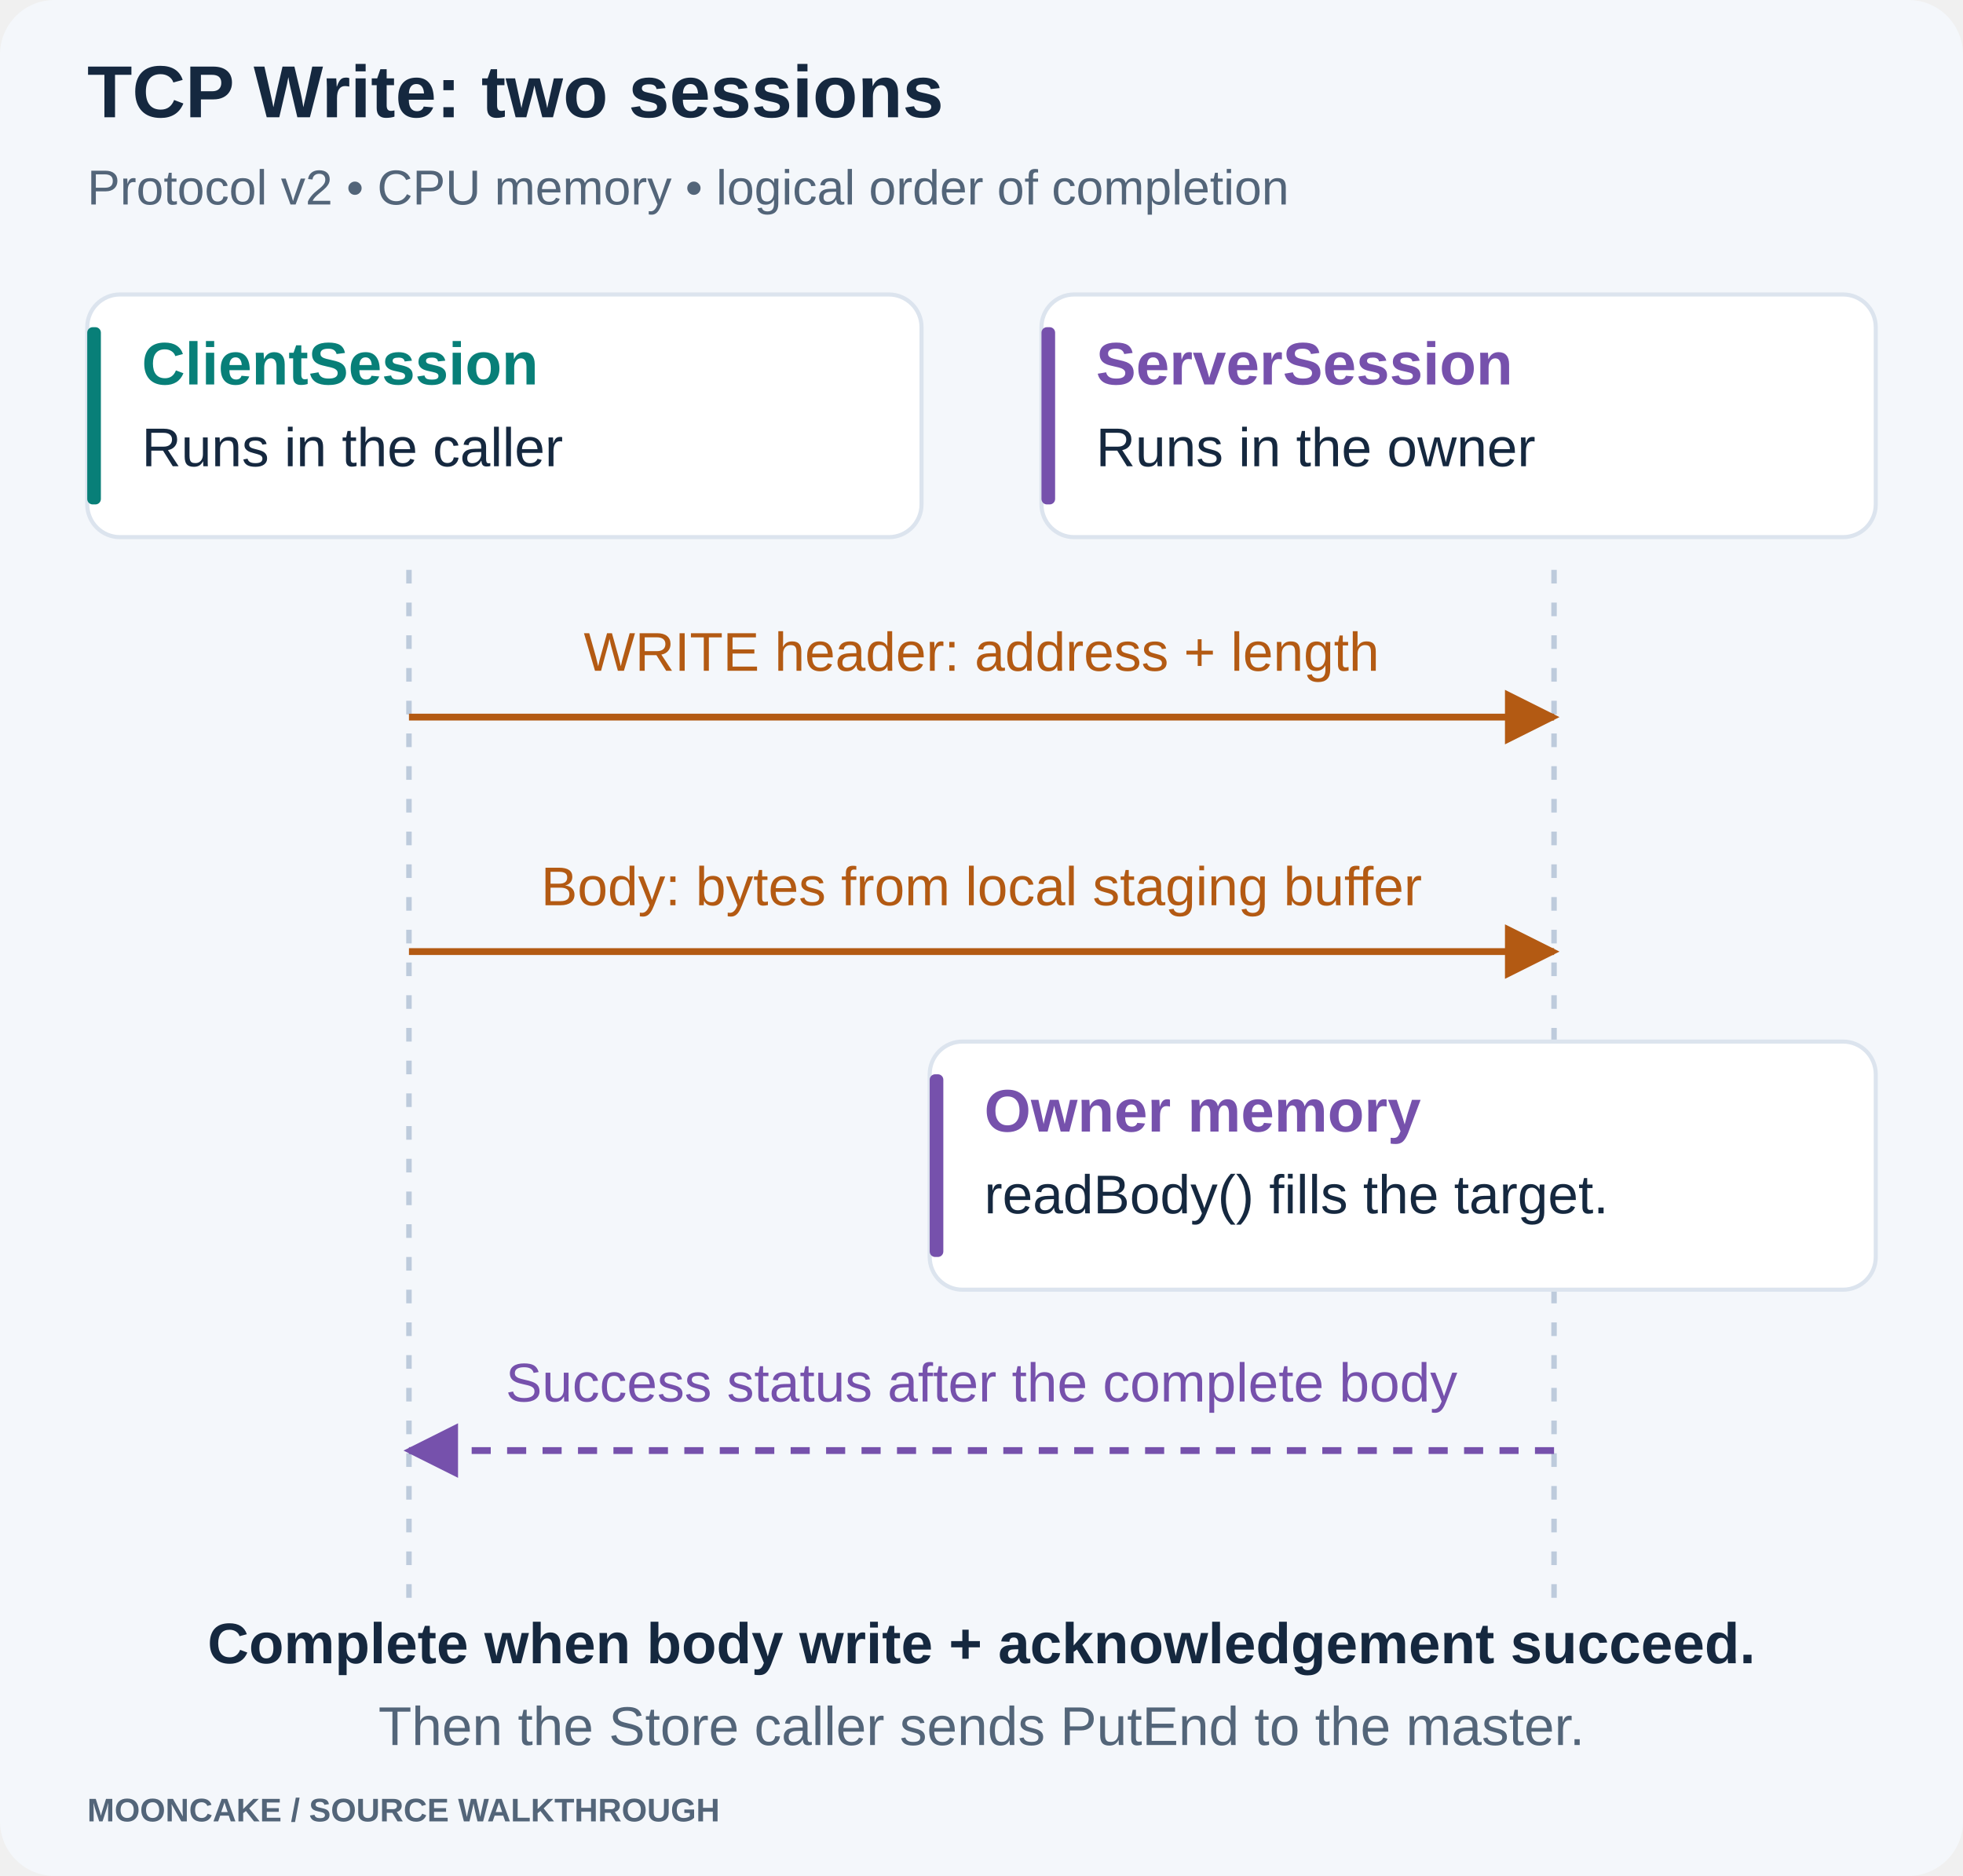
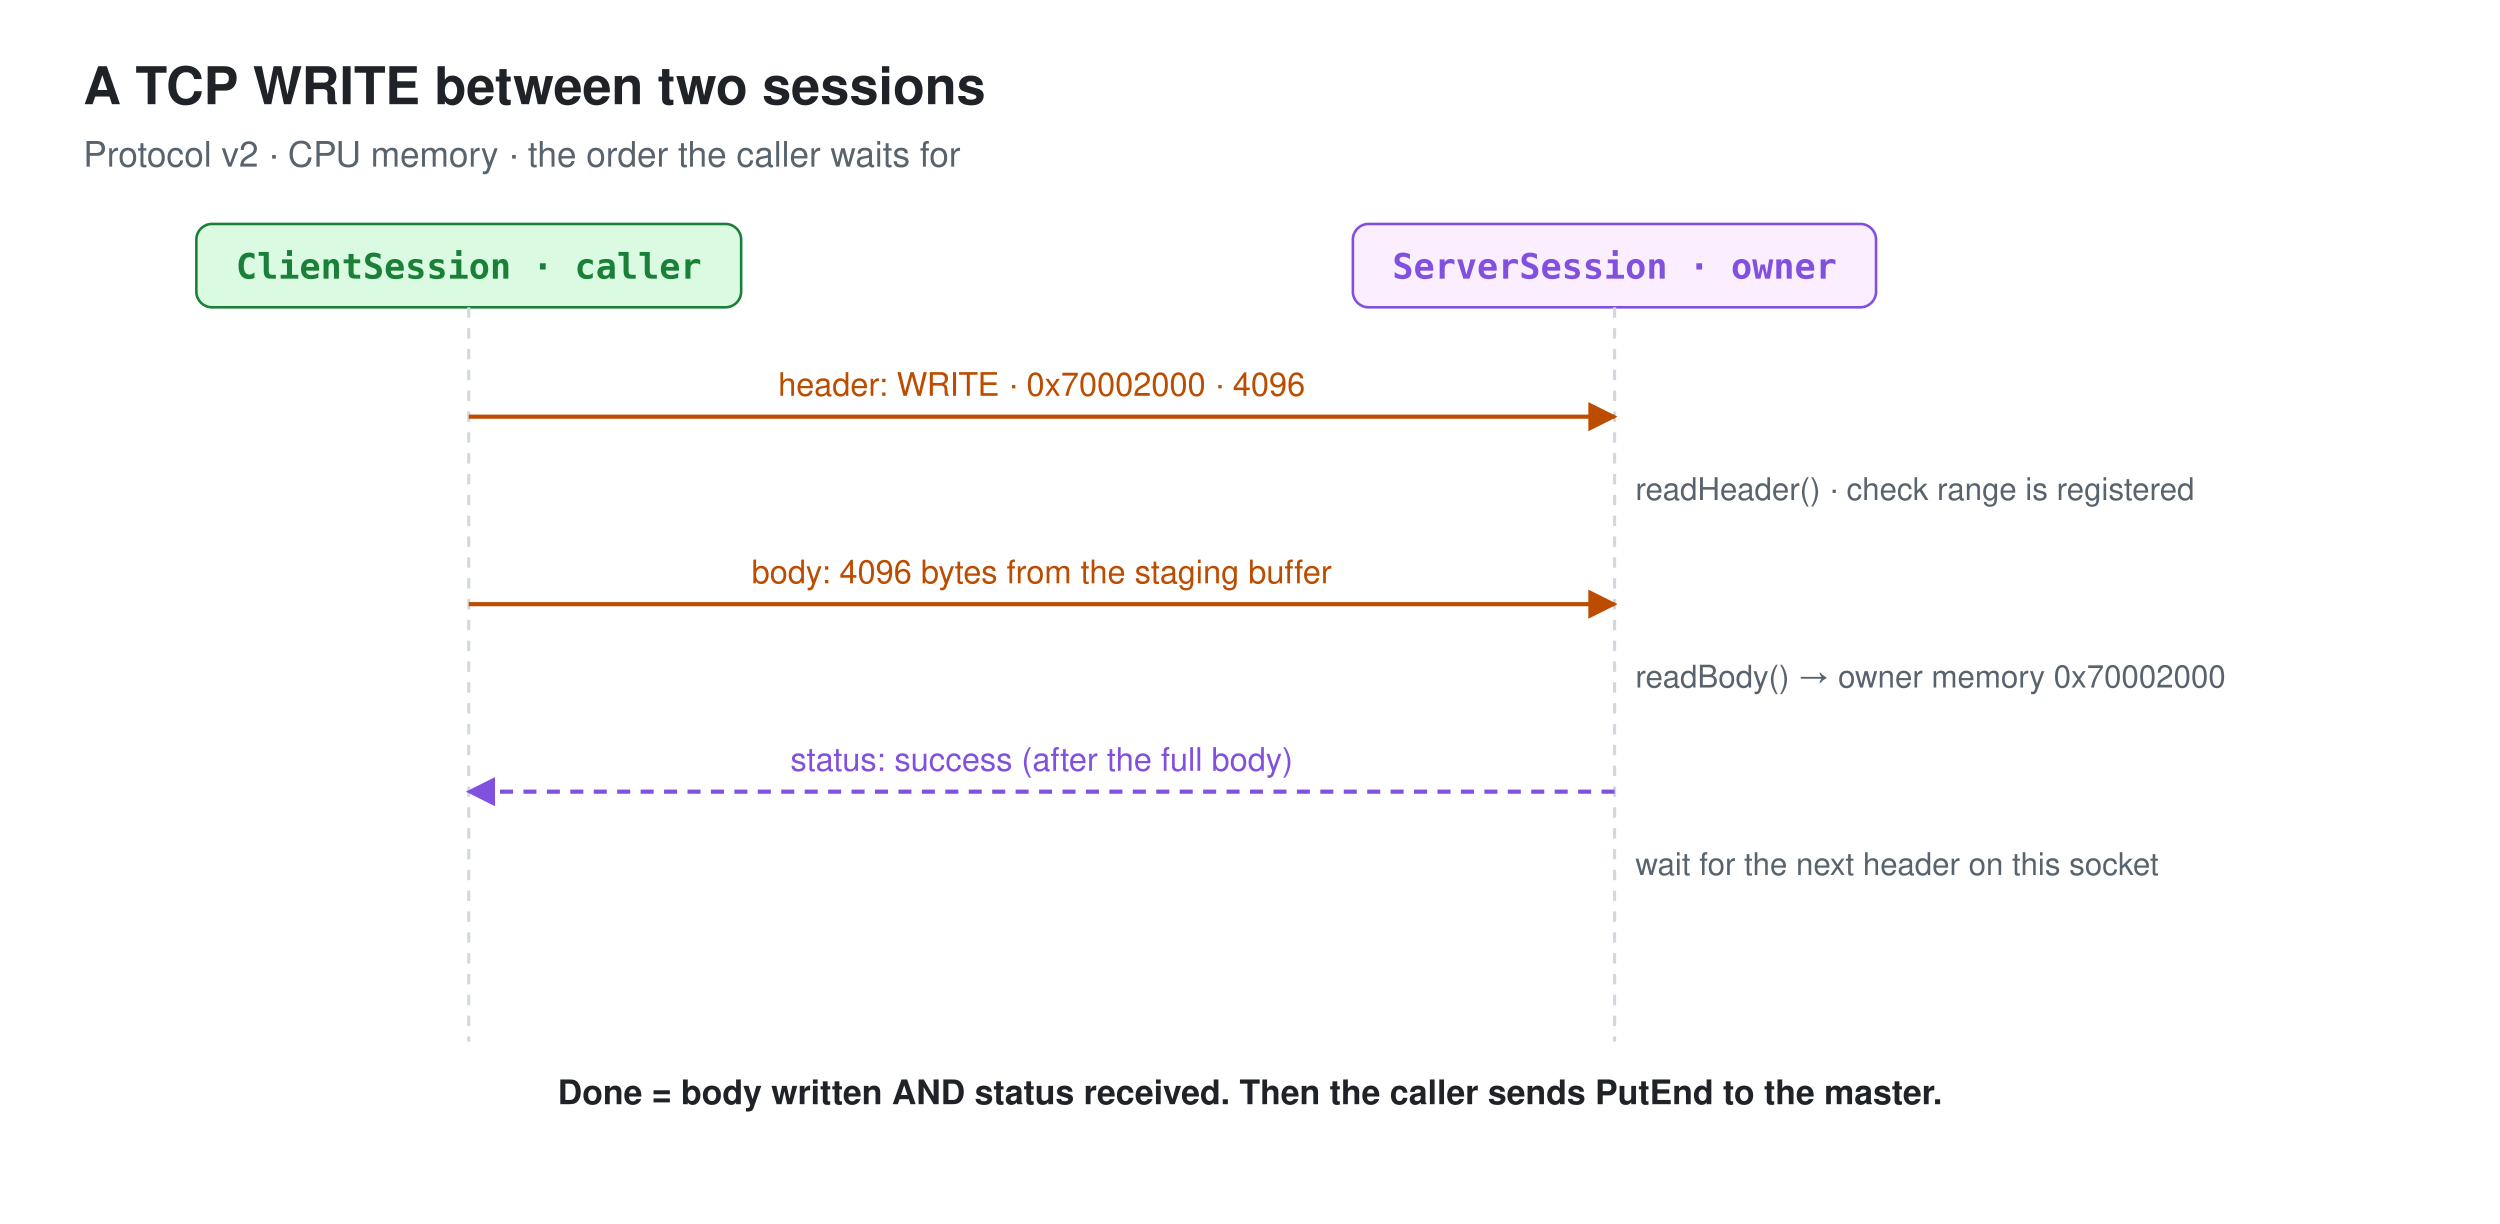
- <svg xmlns="http://www.w3.org/2000/svg" width="720" height="688" viewBox="0 0 720 688" role="img" aria-labelledby="title desc">
+ <svg xmlns="http://www.w3.org/2000/svg" width="960" height="470" viewBox="0 0 960 470" role="img" aria-labelledby="t d">
  <defs>
-     <marker id="arrow" viewBox="0 0 10 10" refX="9" refY="5" markerWidth="8" markerHeight="8" orient="auto-start-reverse">
-       <path d="M 0 0 L 10 5 L 0 10 z" fill="context-stroke" />
+     <marker id="a-0969da" viewBox="0 0 10 10" refX="9" refY="5" markerWidth="7" markerHeight="7" orient="auto-start-reverse">
+       <path d="M 0 0 L 10 5 L 0 10 z" fill="#0969da" />
+     </marker>
+     <marker id="a-8250df" viewBox="0 0 10 10" refX="9" refY="5" markerWidth="7" markerHeight="7" orient="auto-start-reverse">
+       <path d="M 0 0 L 10 5 L 0 10 z" fill="#8250df" />
+     </marker>
+     <marker id="a-1a7f37" viewBox="0 0 10 10" refX="9" refY="5" markerWidth="7" markerHeight="7" orient="auto-start-reverse">
+       <path d="M 0 0 L 10 5 L 0 10 z" fill="#1a7f37" />
+     </marker>
+     <marker id="a-bc4c00" viewBox="0 0 10 10" refX="9" refY="5" markerWidth="7" markerHeight="7" orient="auto-start-reverse">
+       <path d="M 0 0 L 10 5 L 0 10 z" fill="#bc4c00" />
+     </marker>
+     <marker id="a-59636e" viewBox="0 0 10 10" refX="9" refY="5" markerWidth="7" markerHeight="7" orient="auto-start-reverse">
+       <path d="M 0 0 L 10 5 L 0 10 z" fill="#59636e" />
+     </marker>
+     <marker id="a-d1d9e0" viewBox="0 0 10 10" refX="9" refY="5" markerWidth="7" markerHeight="7" orient="auto-start-reverse">
+       <path d="M 0 0 L 10 5 L 0 10 z" fill="#d1d9e0" />
    </marker>
  </defs>
-   <rect width="720" height="688" rx="20" fill="#f4f7fb" />
-   <g font-family="Arial, Helvetica, sans-serif">
-     <text x="32" y="43" font-size="27" fill="#15283f" font-weight="700" text-anchor="start">TCP Write: two sessions</text>
-     <text x="32" y="75" font-size="18" fill="#536579" font-weight="400" text-anchor="start">Protocol v2 • CPU memory • logical order of completion</text>
-     <rect x="32" y="108" width="306" height="89" rx="12" fill="white" stroke="#dce4ee" stroke-width="1.5" />
-     <rect x="32" y="120" width="5" height="65" rx="2" fill="#087f78" />
-     <text x="52" y="141" font-size="22" fill="#087f78" font-weight="700" text-anchor="start">ClientSession</text>
-     <text x="52" y="171" font-size="20" fill="#15283f" font-weight="400" text-anchor="start">Runs in the caller</text>
-     <rect x="382" y="108" width="306" height="89" rx="12" fill="white" stroke="#dce4ee" stroke-width="1.5" />
-     <rect x="382" y="120" width="5" height="65" rx="2" fill="#7651ac" />
-     <text x="402" y="141" font-size="22" fill="#7651ac" font-weight="700" text-anchor="start">ServerSession</text>
-     <text x="402" y="171" font-size="20" fill="#15283f" font-weight="400" text-anchor="start">Runs in the owner</text>
-     <path d="M 150 209 L 150 590" stroke="#bdcbdc" stroke-width="2" stroke-dasharray="5 7" />
-     <path d="M 570 209 L 570 590" stroke="#bdcbdc" stroke-width="2" stroke-dasharray="5 7" />
-     <text x="360" y="246" font-size="20" fill="#b35a13" font-weight="400" text-anchor="middle">WRITE header: address + length</text>
-     <path d="M 150 263 L 570 263" fill="none" stroke="#b35a13" stroke-width="2.5" marker-end="url(#arrow)" />
-     <text x="360" y="332" font-size="20" fill="#b35a13" font-weight="400" text-anchor="middle">Body: bytes from local staging buffer</text>
-     <path d="M 150 349 L 570 349" fill="none" stroke="#b35a13" stroke-width="2.5" marker-end="url(#arrow)" />
-     <rect x="341" y="382" width="347" height="91" rx="12" fill="white" stroke="#dce4ee" stroke-width="1.5" />
-     <rect x="341" y="394" width="5" height="67" rx="2" fill="#7651ac" />
-     <text x="361" y="415" font-size="22" fill="#7651ac" font-weight="700" text-anchor="start">Owner memory</text>
-     <text x="361" y="445" font-size="20" fill="#15283f" font-weight="400" text-anchor="start">readBody() fills the target.</text>
-     <text x="360" y="514" font-size="20" fill="#7651ac" font-weight="400" text-anchor="middle">Success status after the complete body</text>
-     <path d="M 570 532 L 150 532" fill="none" stroke="#7651ac" stroke-width="2.5" stroke-dasharray="7 6" marker-end="url(#arrow)" />
-     <text x="360" y="610" font-size="21" fill="#15283f" font-weight="700" text-anchor="middle">Complete when body write + acknowledgement succeed.</text>
-     <text x="360" y="640" font-size="20" fill="#536579" font-weight="400" text-anchor="middle">Then the Store caller sends PutEnd to the master.</text>
-     <text x="32" y="668" font-size="12" fill="#536579" font-weight="700" text-anchor="start">MOONCAKE  /  SOURCE WALKTHROUGH</text>
-   </g>
+   <rect width="960" height="470" fill="#ffffff" />
+   <text x="32.0" y="40.0" font-family="IBM Plex Sans, -apple-system, Helvetica Neue, Helvetica, Arial, sans-serif" font-size="20" fill="#1f2328" font-weight="600" text-anchor="start">A TCP WRITE between two sessions</text>
+   <text x="32.0" y="64.0" font-family="IBM Plex Sans, -apple-system, Helvetica Neue, Helvetica, Arial, sans-serif" font-size="13.5" fill="#59636e" font-weight="400" text-anchor="start">Protocol v2 · CPU memory · the order the caller waits for</text>
+   <rect x="75.4" y="86.0" width="209.2" height="32.0" rx="6" fill="#dafbe1" stroke="#1a7f37" stroke-width="1" />
+   <text x="180.0" y="107.0" font-family="JetBrains Mono, SFMono-Regular, Menlo, Consolas, monospace" font-size="13.5" fill="#1a7f37" font-weight="600" text-anchor="middle">ClientSession · caller</text>
+   <path d="M 180.0 118.0 L 180.0 400.0" fill="none" stroke="#d1d9e0" stroke-width="1.2" stroke-dasharray="4 4" />
+   <rect x="519.5" y="86.0" width="200.9" height="32.0" rx="6" fill="#fbefff" stroke="#8250df" stroke-width="1" />
+   <text x="620.0" y="107.0" font-family="JetBrains Mono, SFMono-Regular, Menlo, Consolas, monospace" font-size="13.5" fill="#8250df" font-weight="600" text-anchor="middle">ServerSession · owner</text>
+   <path d="M 620.0 118.0 L 620.0 400.0" fill="none" stroke="#d1d9e0" stroke-width="1.2" stroke-dasharray="4 4" />
+   <path d="M 180.0 160.0 L 620.0 160.0" fill="none" stroke="#bc4c00" stroke-width="1.6" marker-end="url(#a-bc4c00)" />
+   <text x="400.0" y="152.0" font-family="IBM Plex Sans, -apple-system, Helvetica Neue, Helvetica, Arial, sans-serif" font-size="12.5" fill="#bc4c00" font-weight="500" text-anchor="middle" paint-order="stroke" stroke="#ffffff" stroke-width="5" stroke-linejoin="round">header: WRITE · 0x70002000 · 4096</text>
+   <text x="628.0" y="192.0" font-family="IBM Plex Sans, -apple-system, Helvetica Neue, Helvetica, Arial, sans-serif" font-size="12" fill="#59636e" font-weight="400" text-anchor="start">readHeader() · check range is registered</text>
+   <path d="M 180.0 232.0 L 620.0 232.0" fill="none" stroke="#bc4c00" stroke-width="1.6" marker-end="url(#a-bc4c00)" />
+   <text x="400.0" y="224.0" font-family="IBM Plex Sans, -apple-system, Helvetica Neue, Helvetica, Arial, sans-serif" font-size="12.5" fill="#bc4c00" font-weight="500" text-anchor="middle" paint-order="stroke" stroke="#ffffff" stroke-width="5" stroke-linejoin="round">body: 4096 bytes from the staging buffer</text>
+   <text x="628.0" y="264.0" font-family="IBM Plex Sans, -apple-system, Helvetica Neue, Helvetica, Arial, sans-serif" font-size="12" fill="#59636e" font-weight="400" text-anchor="start">readBody() → owner memory 0x70002000</text>
+   <path d="M 620.0 304.0 L 180.0 304.0" fill="none" stroke="#8250df" stroke-width="1.6" stroke-dasharray="5 4" marker-end="url(#a-8250df)" />
+   <text x="400.0" y="296.0" font-family="IBM Plex Sans, -apple-system, Helvetica Neue, Helvetica, Arial, sans-serif" font-size="12.5" fill="#8250df" font-weight="500" text-anchor="middle" paint-order="stroke" stroke="#ffffff" stroke-width="5" stroke-linejoin="round">status: success (after the full body)</text>
+   <text x="628.0" y="336.0" font-family="IBM Plex Sans, -apple-system, Helvetica Neue, Helvetica, Arial, sans-serif" font-size="12" fill="#59636e" font-weight="400" text-anchor="start">wait for the next header on this socket</text>
+   <text x="480.0" y="424.0" font-family="IBM Plex Sans, -apple-system, Helvetica Neue, Helvetica, Arial, sans-serif" font-size="13" fill="#1f2328" font-weight="600" text-anchor="middle">Done = body written AND status received. Then the caller sends PutEnd to the master.</text>
</svg>
